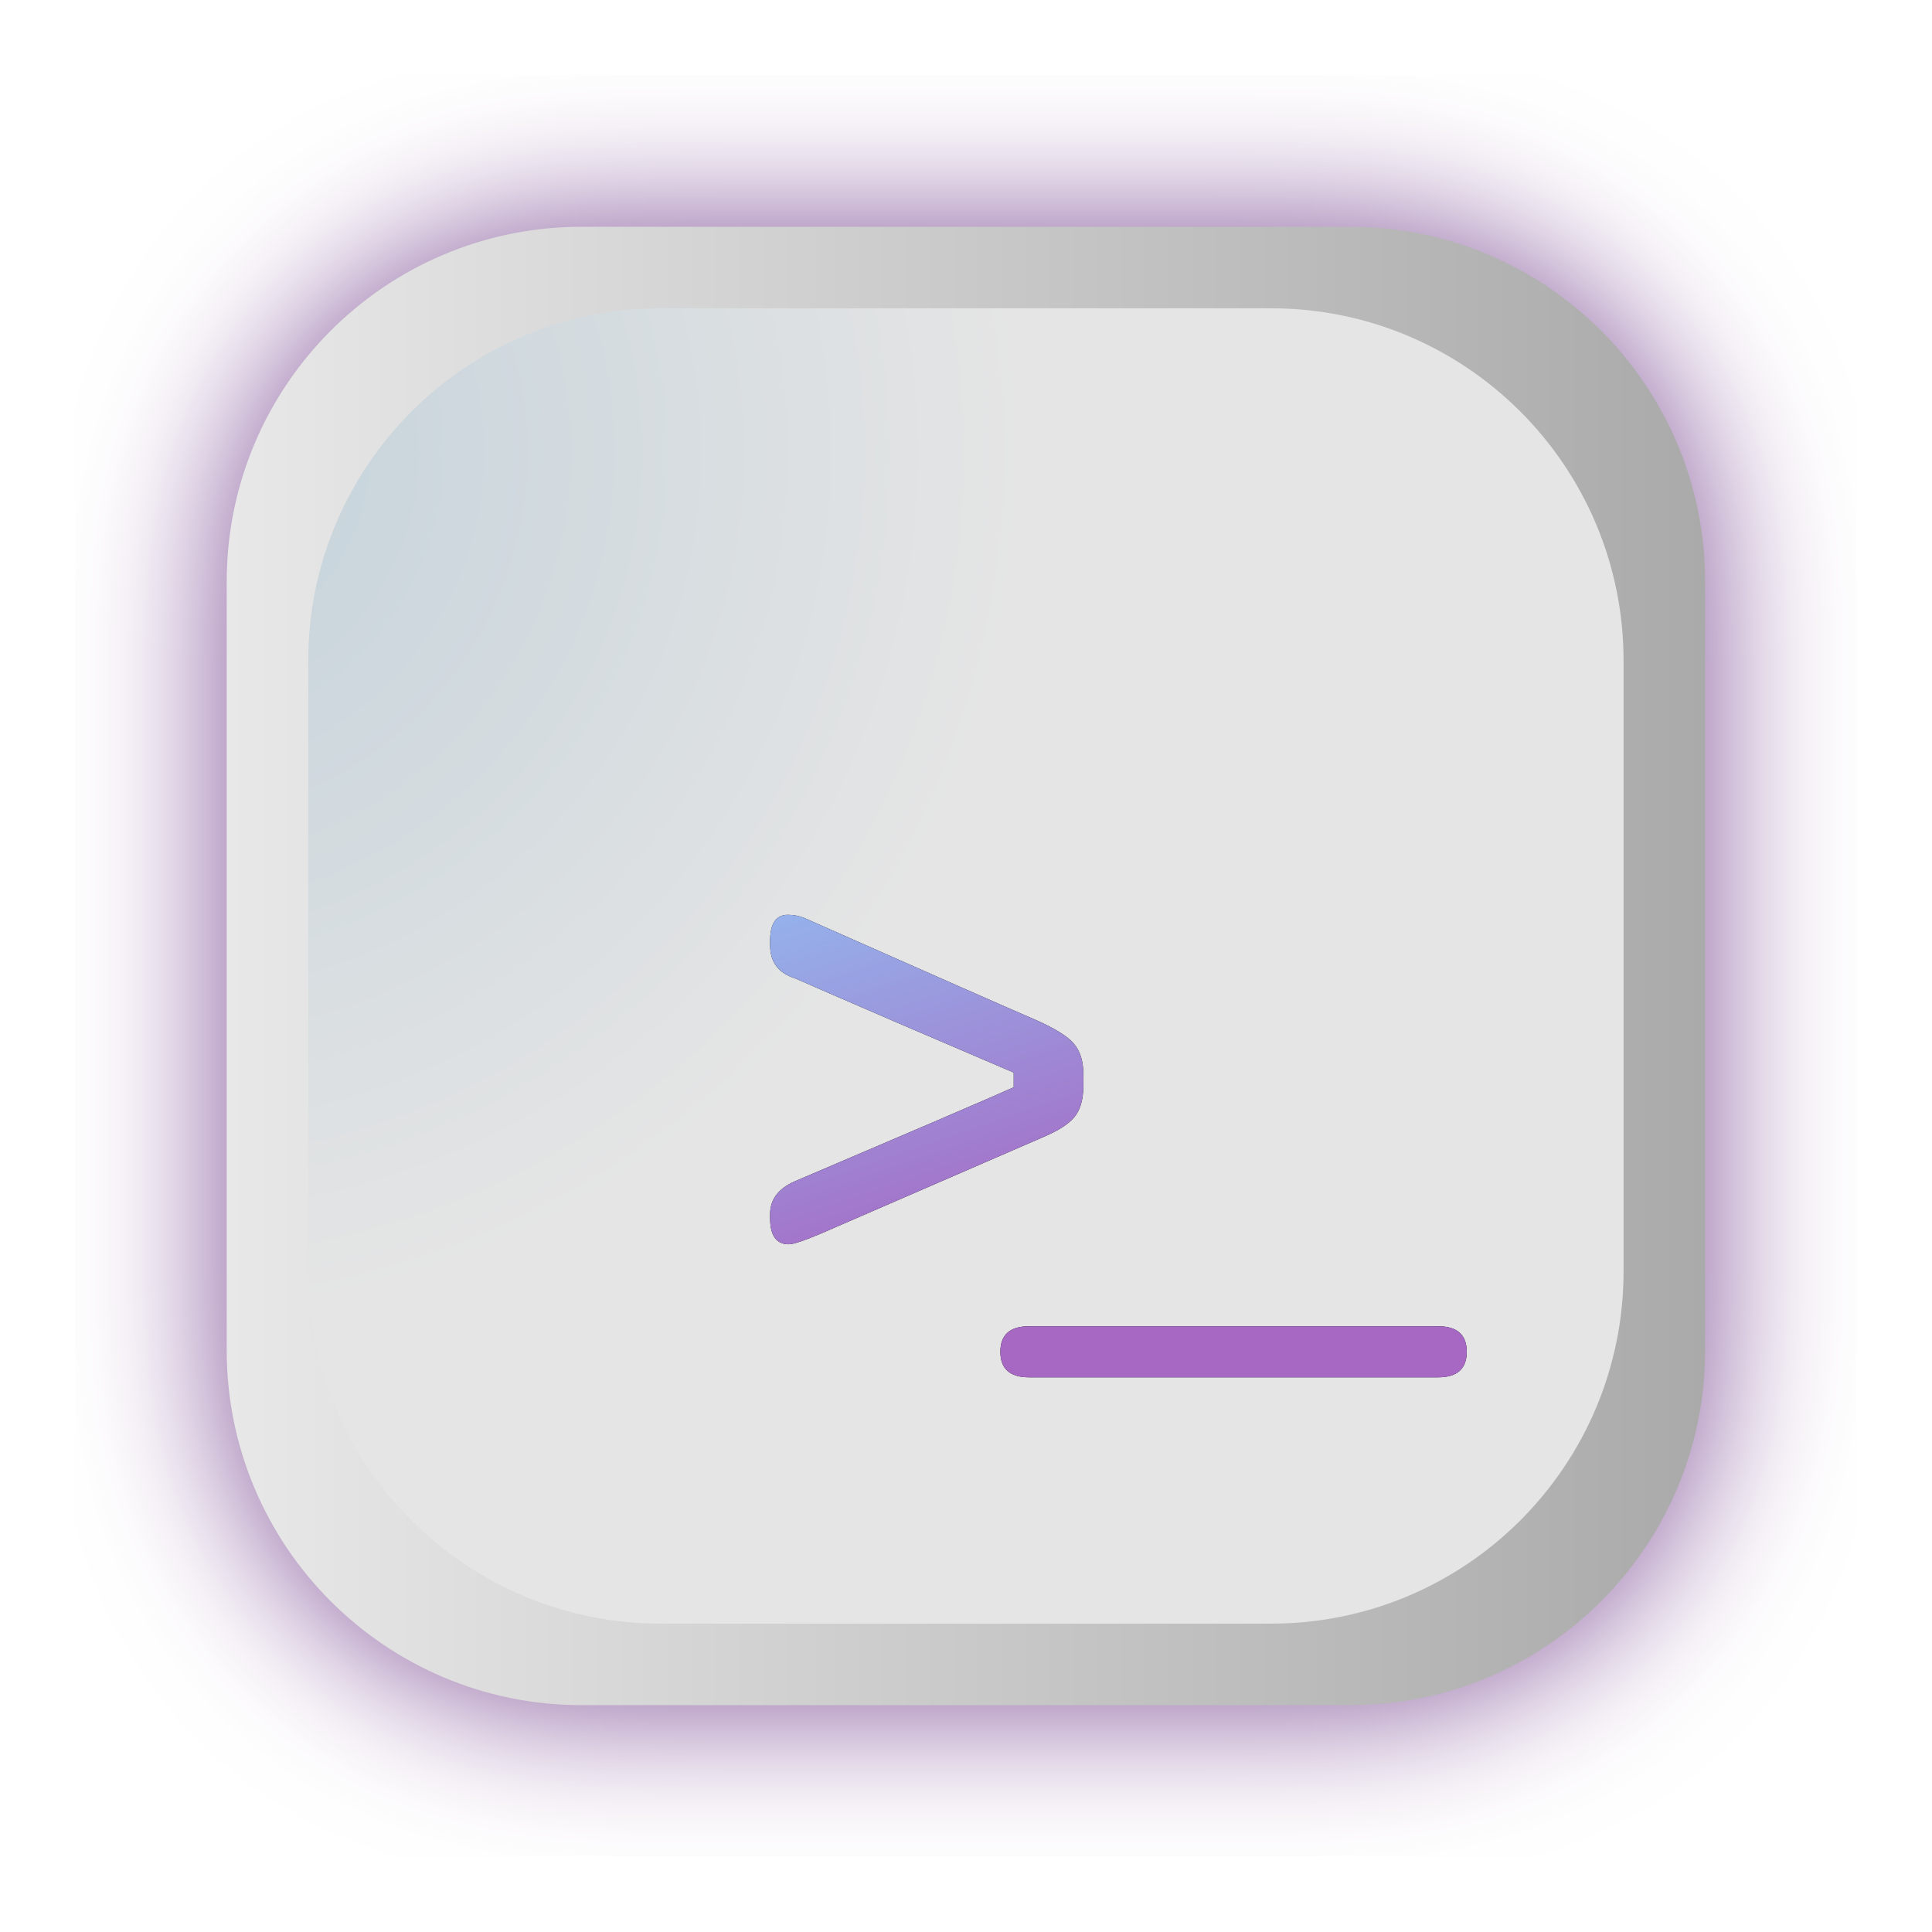
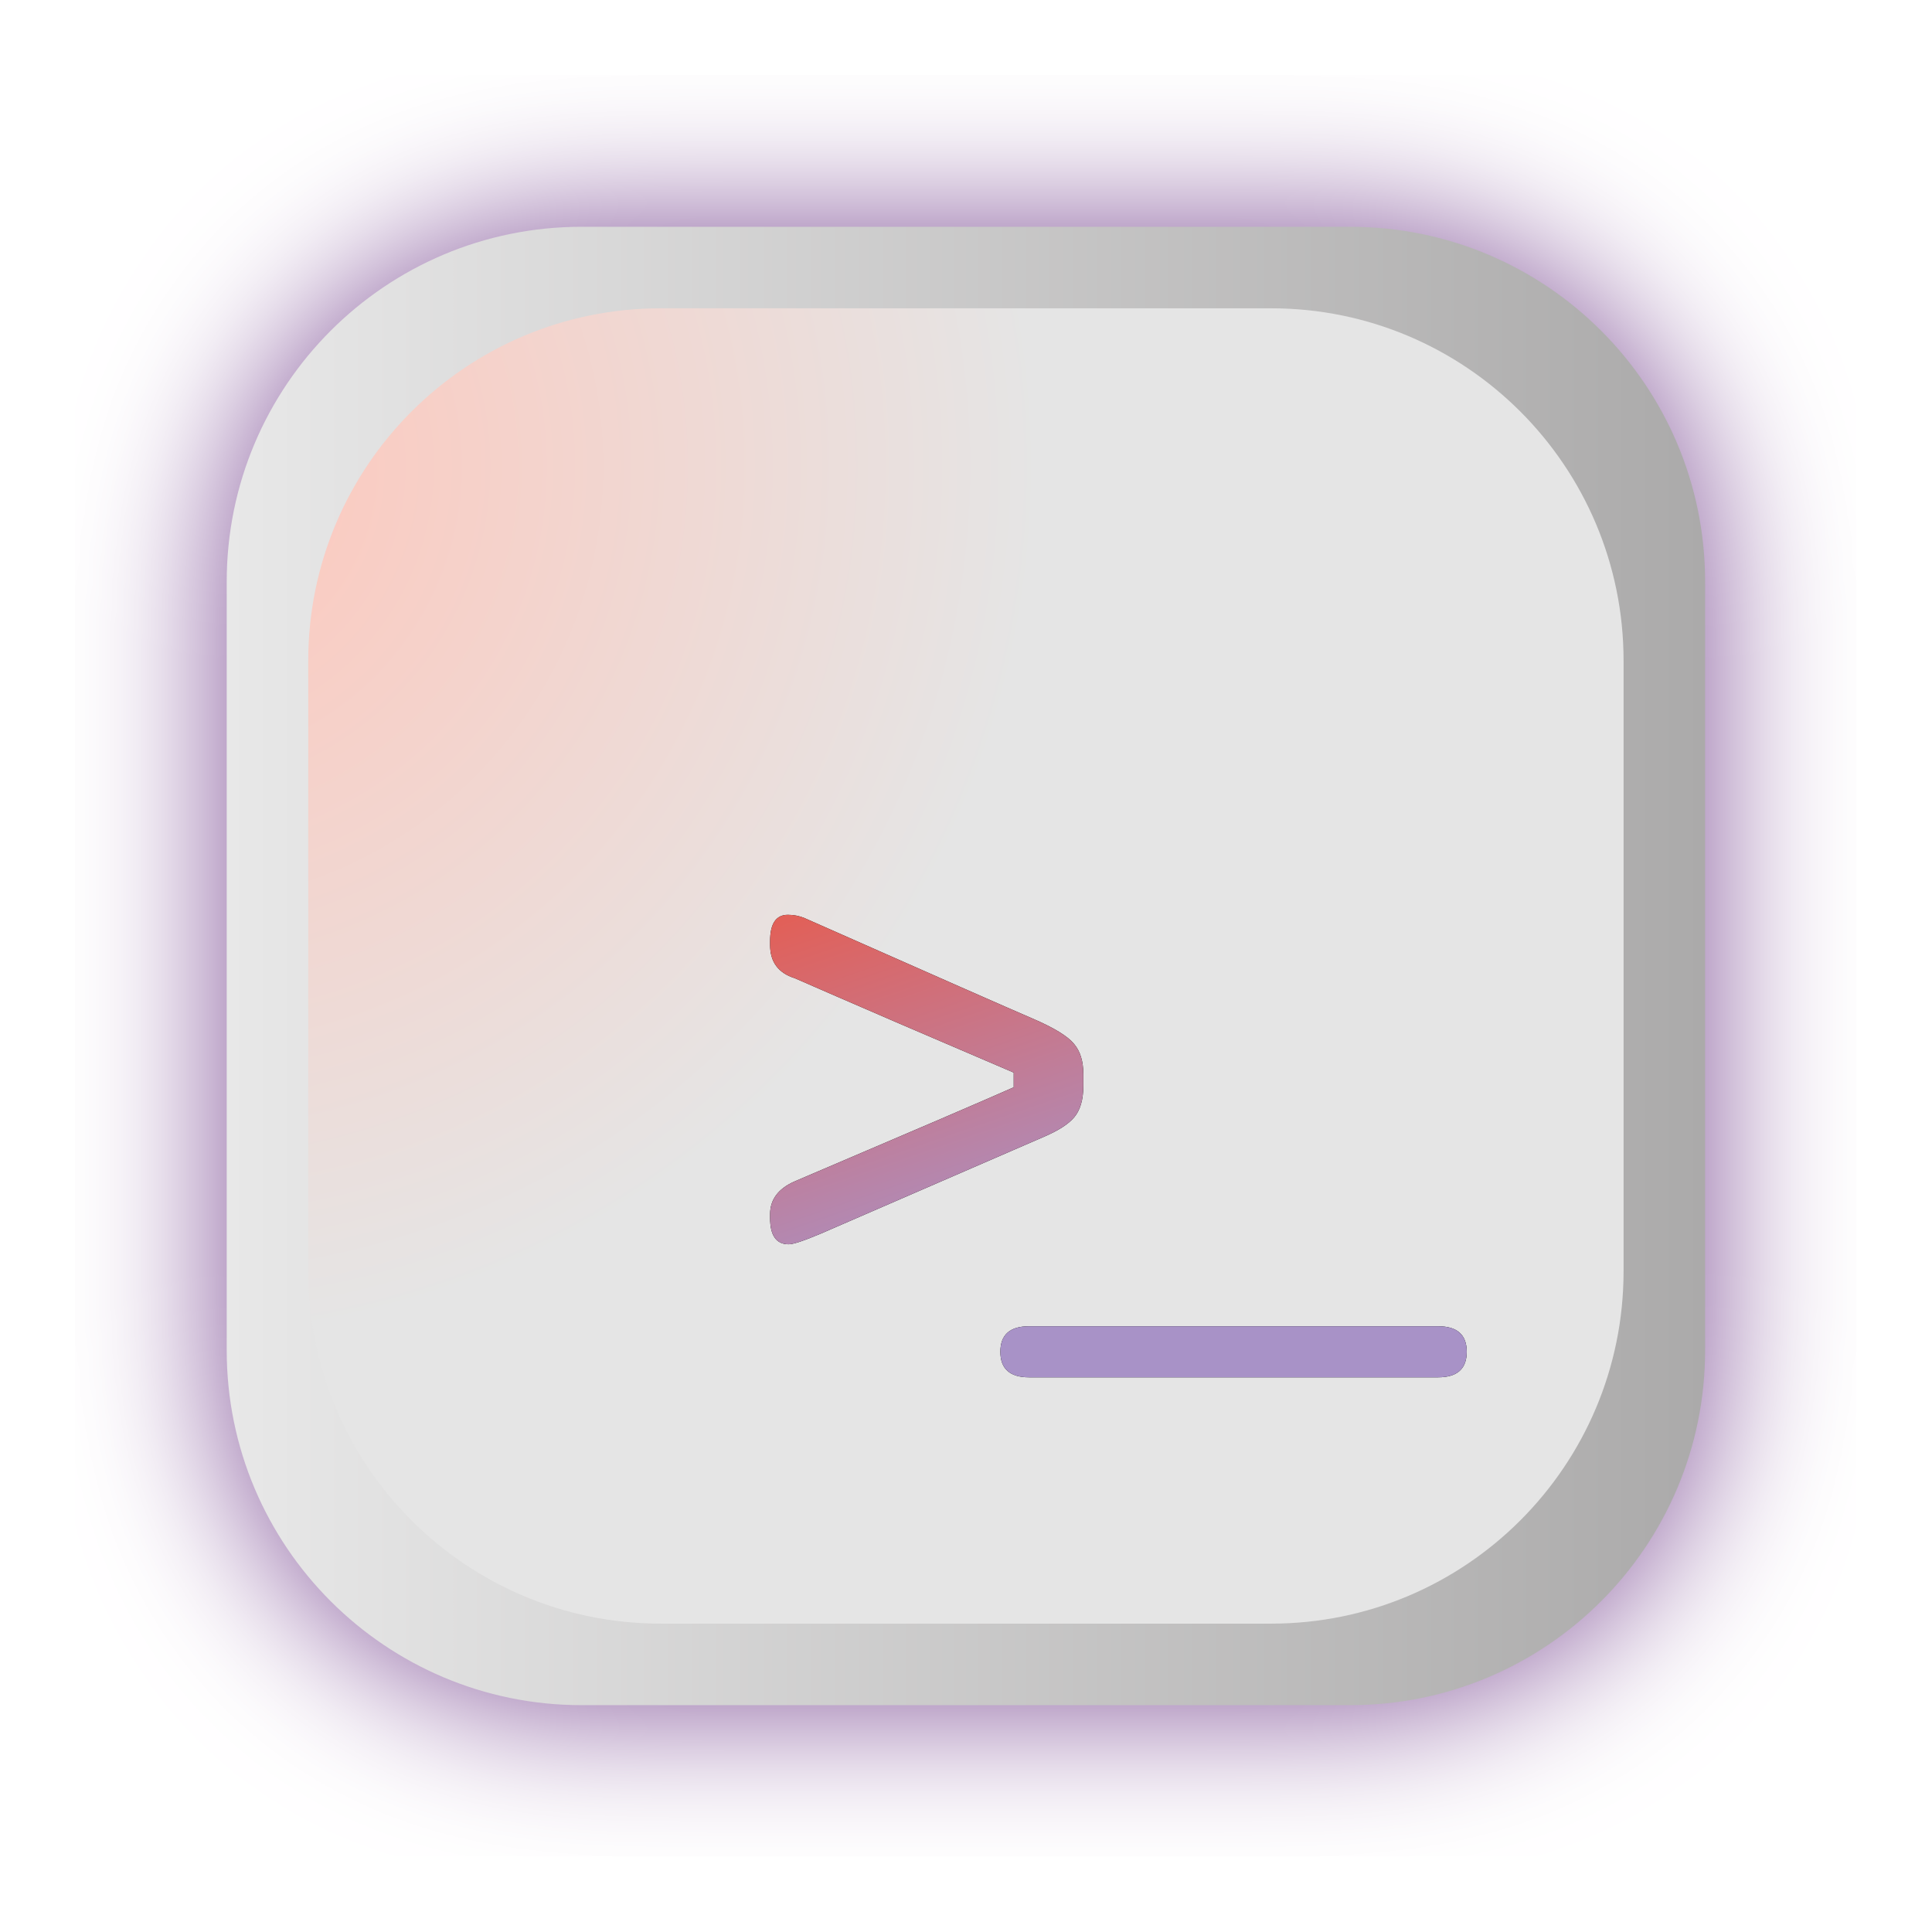
<svg xmlns="http://www.w3.org/2000/svg" width="1279" height="1279" viewBox="0 0 1279 1279" fill="none">
  <g filter="url(#filter0_d_5_2)">
    <path d="M893.82 150.12H385.06C255.284 150.12 150.08 255.324 150.08 385.1V893.86C150.08 1023.64 255.284 1128.84 385.06 1128.84H893.82C1023.6 1128.84 1128.8 1023.64 1128.8 893.86V385.1C1128.8 255.324 1023.6 150.12 893.82 150.12Z" fill="url(#paint0_linear_5_2)" />
  </g>
-   <path d="M841.47 204.1H437.41C308.534 204.1 204.06 308.574 204.06 437.45V841.51C204.06 970.386 308.534 1074.86 437.41 1074.86H841.47C970.346 1074.86 1074.82 970.386 1074.82 841.51V437.45C1074.82 308.574 970.346 204.1 841.47 204.1Z" fill="url(#paint1_radial_5_2)" />
+   <path d="M841.47 204.1H437.41C308.534 204.1 204.06 308.574 204.06 437.45V841.51C204.06 970.386 308.534 1074.86 437.41 1074.86H841.47C970.346 1074.86 1074.82 970.386 1074.82 841.51V639.48V437.45C1074.82 308.574 970.346 204.1 841.47 204.1Z" fill="url(#paint1_radial_5_2)" />
  <path d="M717.176 711.088V718.768C717.176 727.984 715.128 734.981 711.032 739.76C707.277 744.197 700.621 748.464 691.064 752.56L543.608 816.56C532.344 821.339 525.176 823.728 522.104 823.728C513.912 823.728 509.816 817.925 509.816 806.32V803.76C509.816 794.203 515.107 787.035 525.688 782.256C604.195 748.805 652.664 727.984 671.096 719.792V710.064C653.688 702.555 628.6 691.803 595.832 677.808C563.405 663.813 540.195 653.744 526.2 647.6C515.277 644.187 509.816 636.848 509.816 625.584V623.024C509.816 611.419 513.741 605.616 521.592 605.616C525.347 605.616 528.931 606.299 532.344 607.664C618.701 645.893 669.048 668.08 683.384 674.224C697.72 680.368 706.936 686 711.032 691.12C715.128 695.899 717.176 702.555 717.176 711.088ZM681.2 878H952.048C964.677 878 970.992 883.632 970.992 894.896C970.992 906.16 964.677 911.792 952.048 911.792H681.2C668.571 911.792 662.256 906.16 662.256 894.896C662.256 883.632 668.571 878 681.2 878Z" fill="black" />
  <path d="M717.176 711.088V718.768C717.176 727.984 715.128 734.981 711.032 739.76C707.277 744.197 700.621 748.464 691.064 752.56L543.608 816.56C532.344 821.339 525.176 823.728 522.104 823.728C513.912 823.728 509.816 817.925 509.816 806.32V803.76C509.816 794.203 515.107 787.035 525.688 782.256C604.195 748.805 652.664 727.984 671.096 719.792V710.064C653.688 702.555 628.6 691.803 595.832 677.808C563.405 663.813 540.195 653.744 526.2 647.6C515.277 644.187 509.816 636.848 509.816 625.584V623.024C509.816 611.419 513.741 605.616 521.592 605.616C525.347 605.616 528.931 606.299 532.344 607.664C618.701 645.893 669.048 668.08 683.384 674.224C697.72 680.368 706.936 686 711.032 691.12C715.128 695.899 717.176 702.555 717.176 711.088ZM681.2 878H952.048C964.677 878 970.992 883.632 970.992 894.896C970.992 906.16 964.677 911.792 952.048 911.792H681.2C668.571 911.792 662.256 906.16 662.256 894.896C662.256 883.632 668.571 878 681.2 878Z" fill="url(#paint2_linear_5_2)" />
  <defs>
    <filter id="filter0_d_5_2" x="50.08" y="50.12" width="1178.72" height="1178.72" filterUnits="userSpaceOnUse" color-interpolation-filters="sRGB">
      <feFlood flood-opacity="0" result="BackgroundImageFix" />
      <feColorMatrix in="SourceAlpha" type="matrix" values="0 0 0 0 0 0 0 0 0 0 0 0 0 0 0 0 0 0 127 0" result="hardAlpha" />
      <feOffset />
      <feGaussianBlur stdDeviation="50" />
      <feColorMatrix type="matrix" values="0 0 0 0 0.502 0 0 0 0 0.318 0 0 0 0 0.592 0 0 0 1 0" />
      <feBlend mode="normal" in2="BackgroundImageFix" result="effect1_dropShadow_5_2" />
      <feBlend mode="normal" in="SourceGraphic" in2="effect1_dropShadow_5_2" result="shape" />
    </filter>
    <linearGradient id="paint0_linear_5_2" x1="150.08" y1="639.48" x2="1128.8" y2="639.48" gradientUnits="userSpaceOnUse">
      <stop stop-color="#E8E8E8" />
      <stop offset="1" stop-color="#ABAAAA" />
    </linearGradient>
-     <radialGradient id="paint1_radial_5_2" cx="0" cy="0" r="1" gradientUnits="userSpaceOnUse" gradientTransform="translate(108 309.5) rotate(37.4254) scale(1134.55 1134.55)">
-       <stop stop-color="#C2D1DA" />
-       <stop offset="0.5" stop-color="#E5E5E5" />
+     <radialGradient id="paint1_radial_5_2" cx="0" cy="0" r="1" gradientUnits="userSpaceOnUse" gradientTransform="translate(108 309.5) rotate(32.5224) scale(1129.59 1129.59)">
+       <stop offset="0.001" stop-color="#FFC6BA" />
+       <stop offset="0.514" stop-color="#E5E5E5" />
    </radialGradient>
    <linearGradient id="paint2_linear_5_2" x1="689.5" y1="412" x2="814.274" y2="776.338" gradientUnits="userSpaceOnUse">
-       <stop stop-color="#8CD5FF" />
-       <stop offset="1" stop-color="#A668C3" />
+       <stop stop-color="#FF461F" />
+       <stop offset="1" stop-color="#A892C7" />
    </linearGradient>
  </defs>
</svg>
